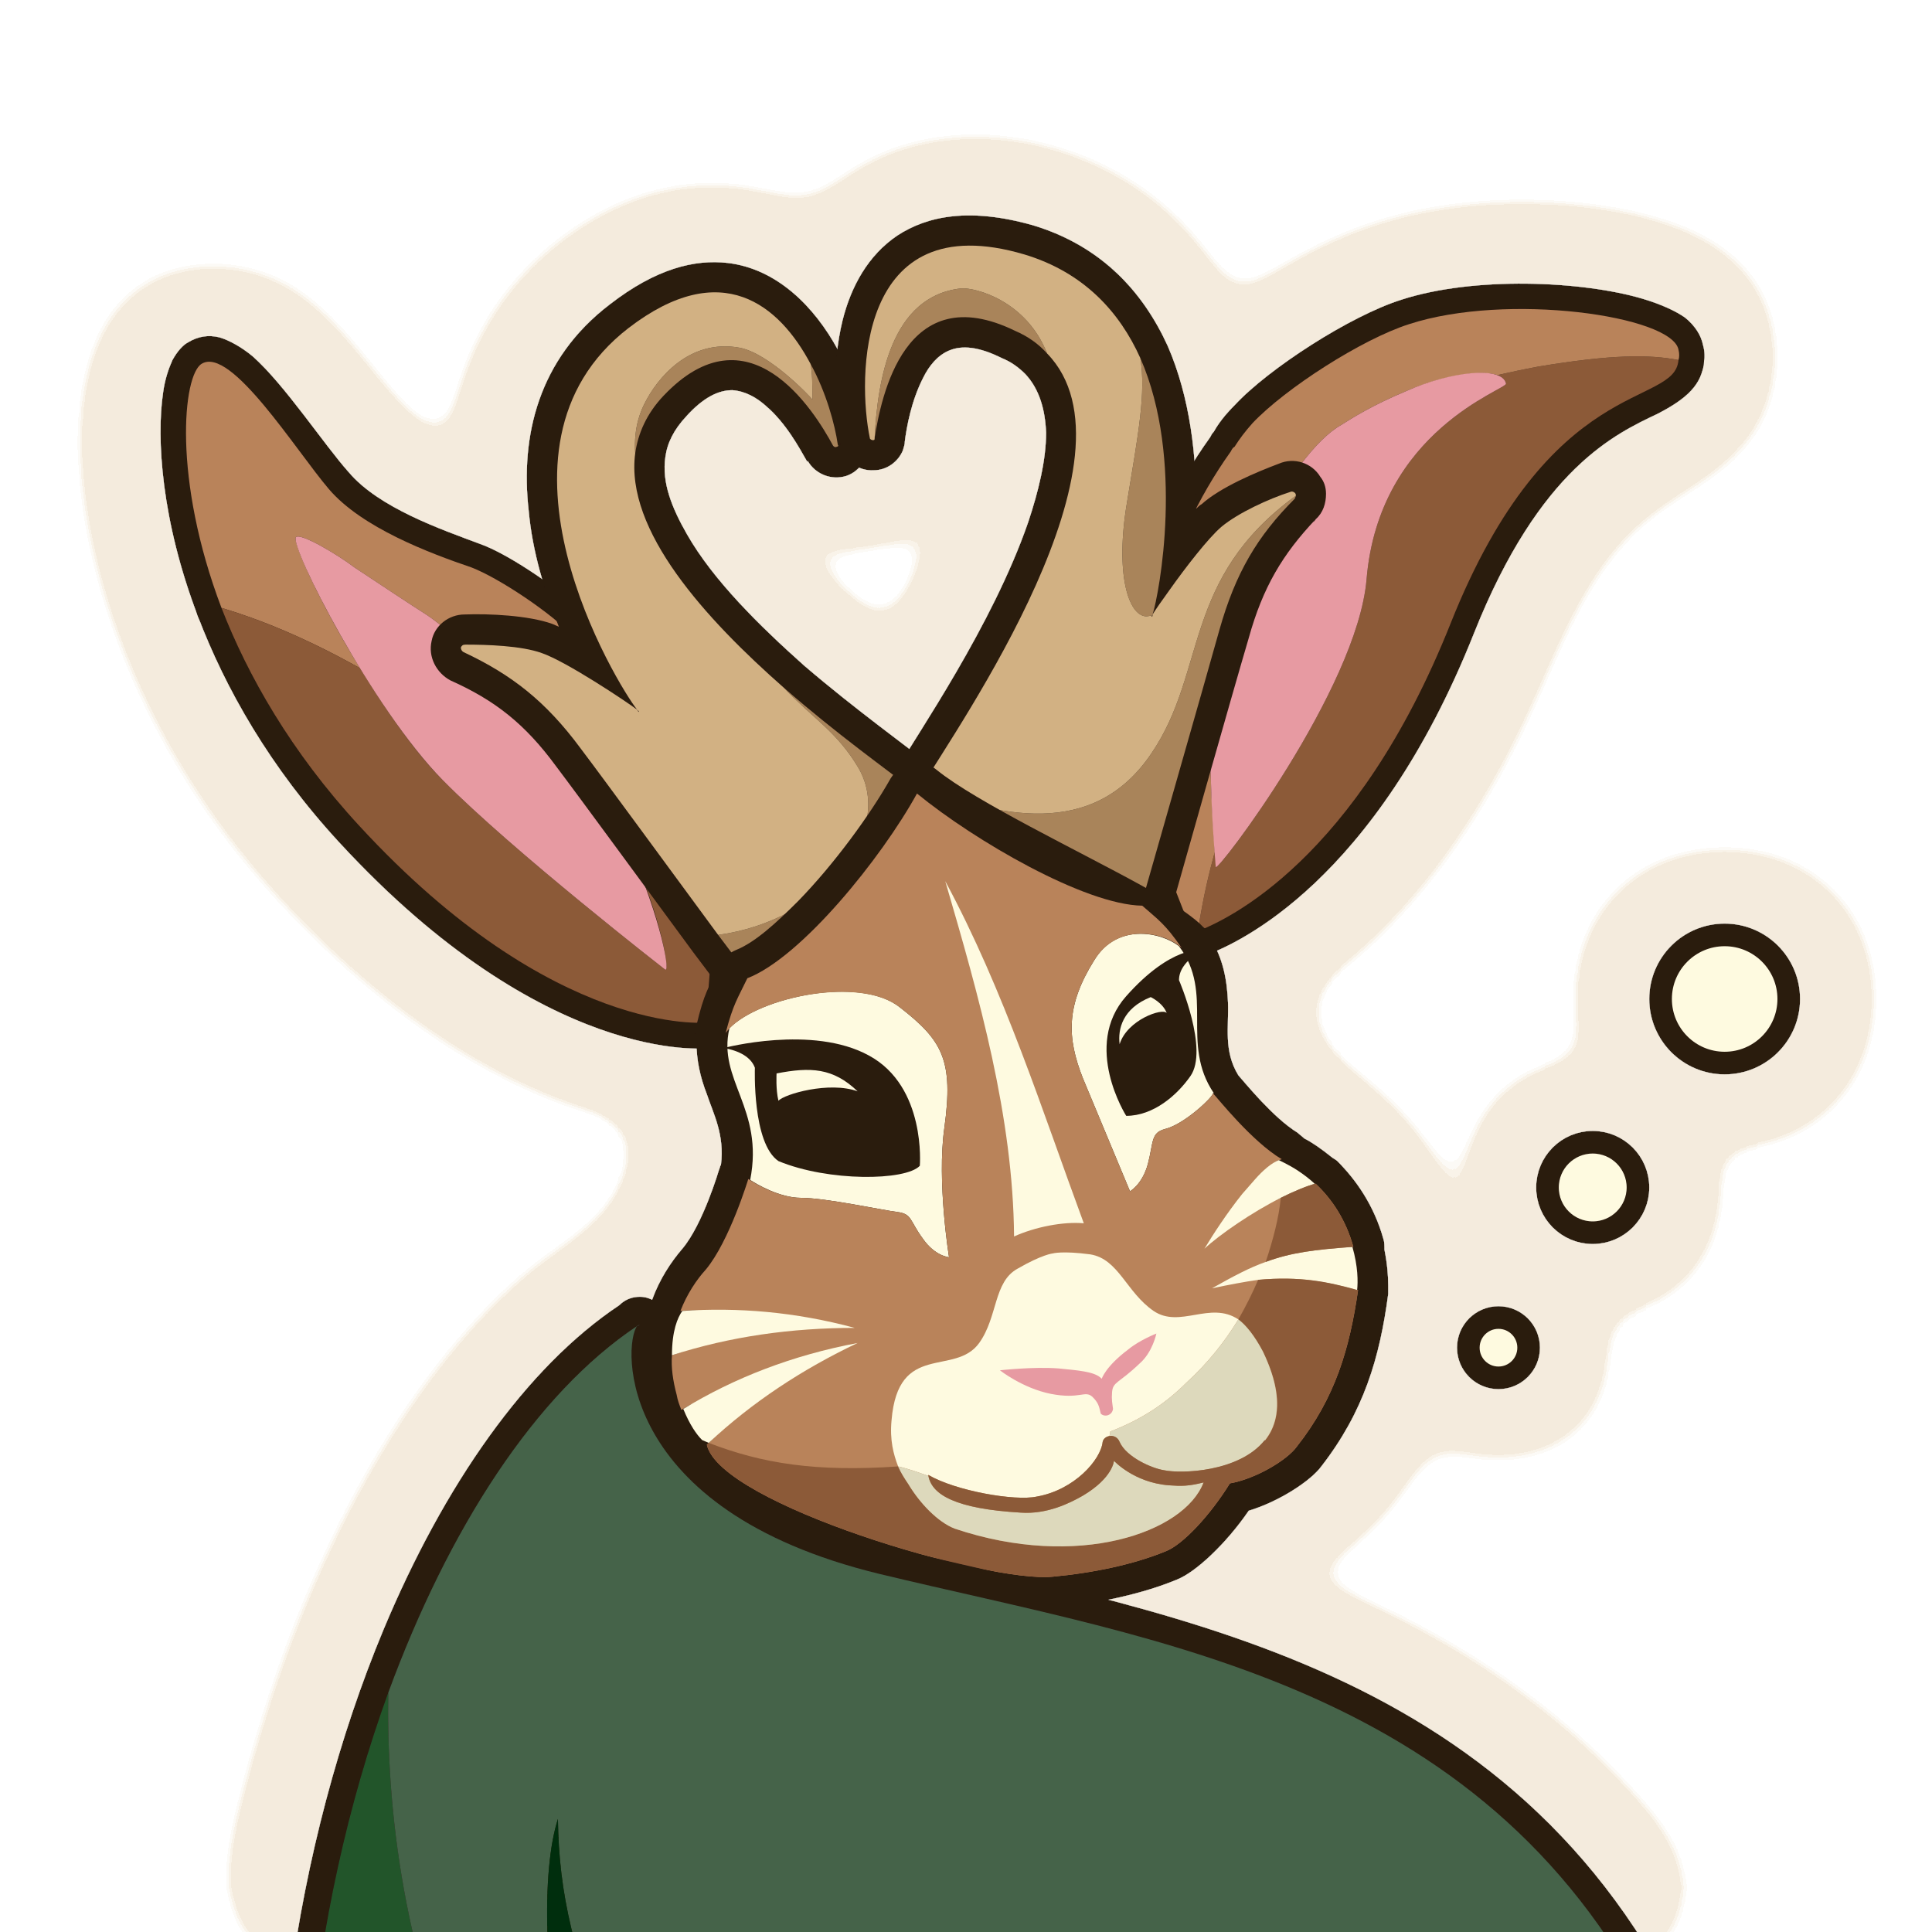
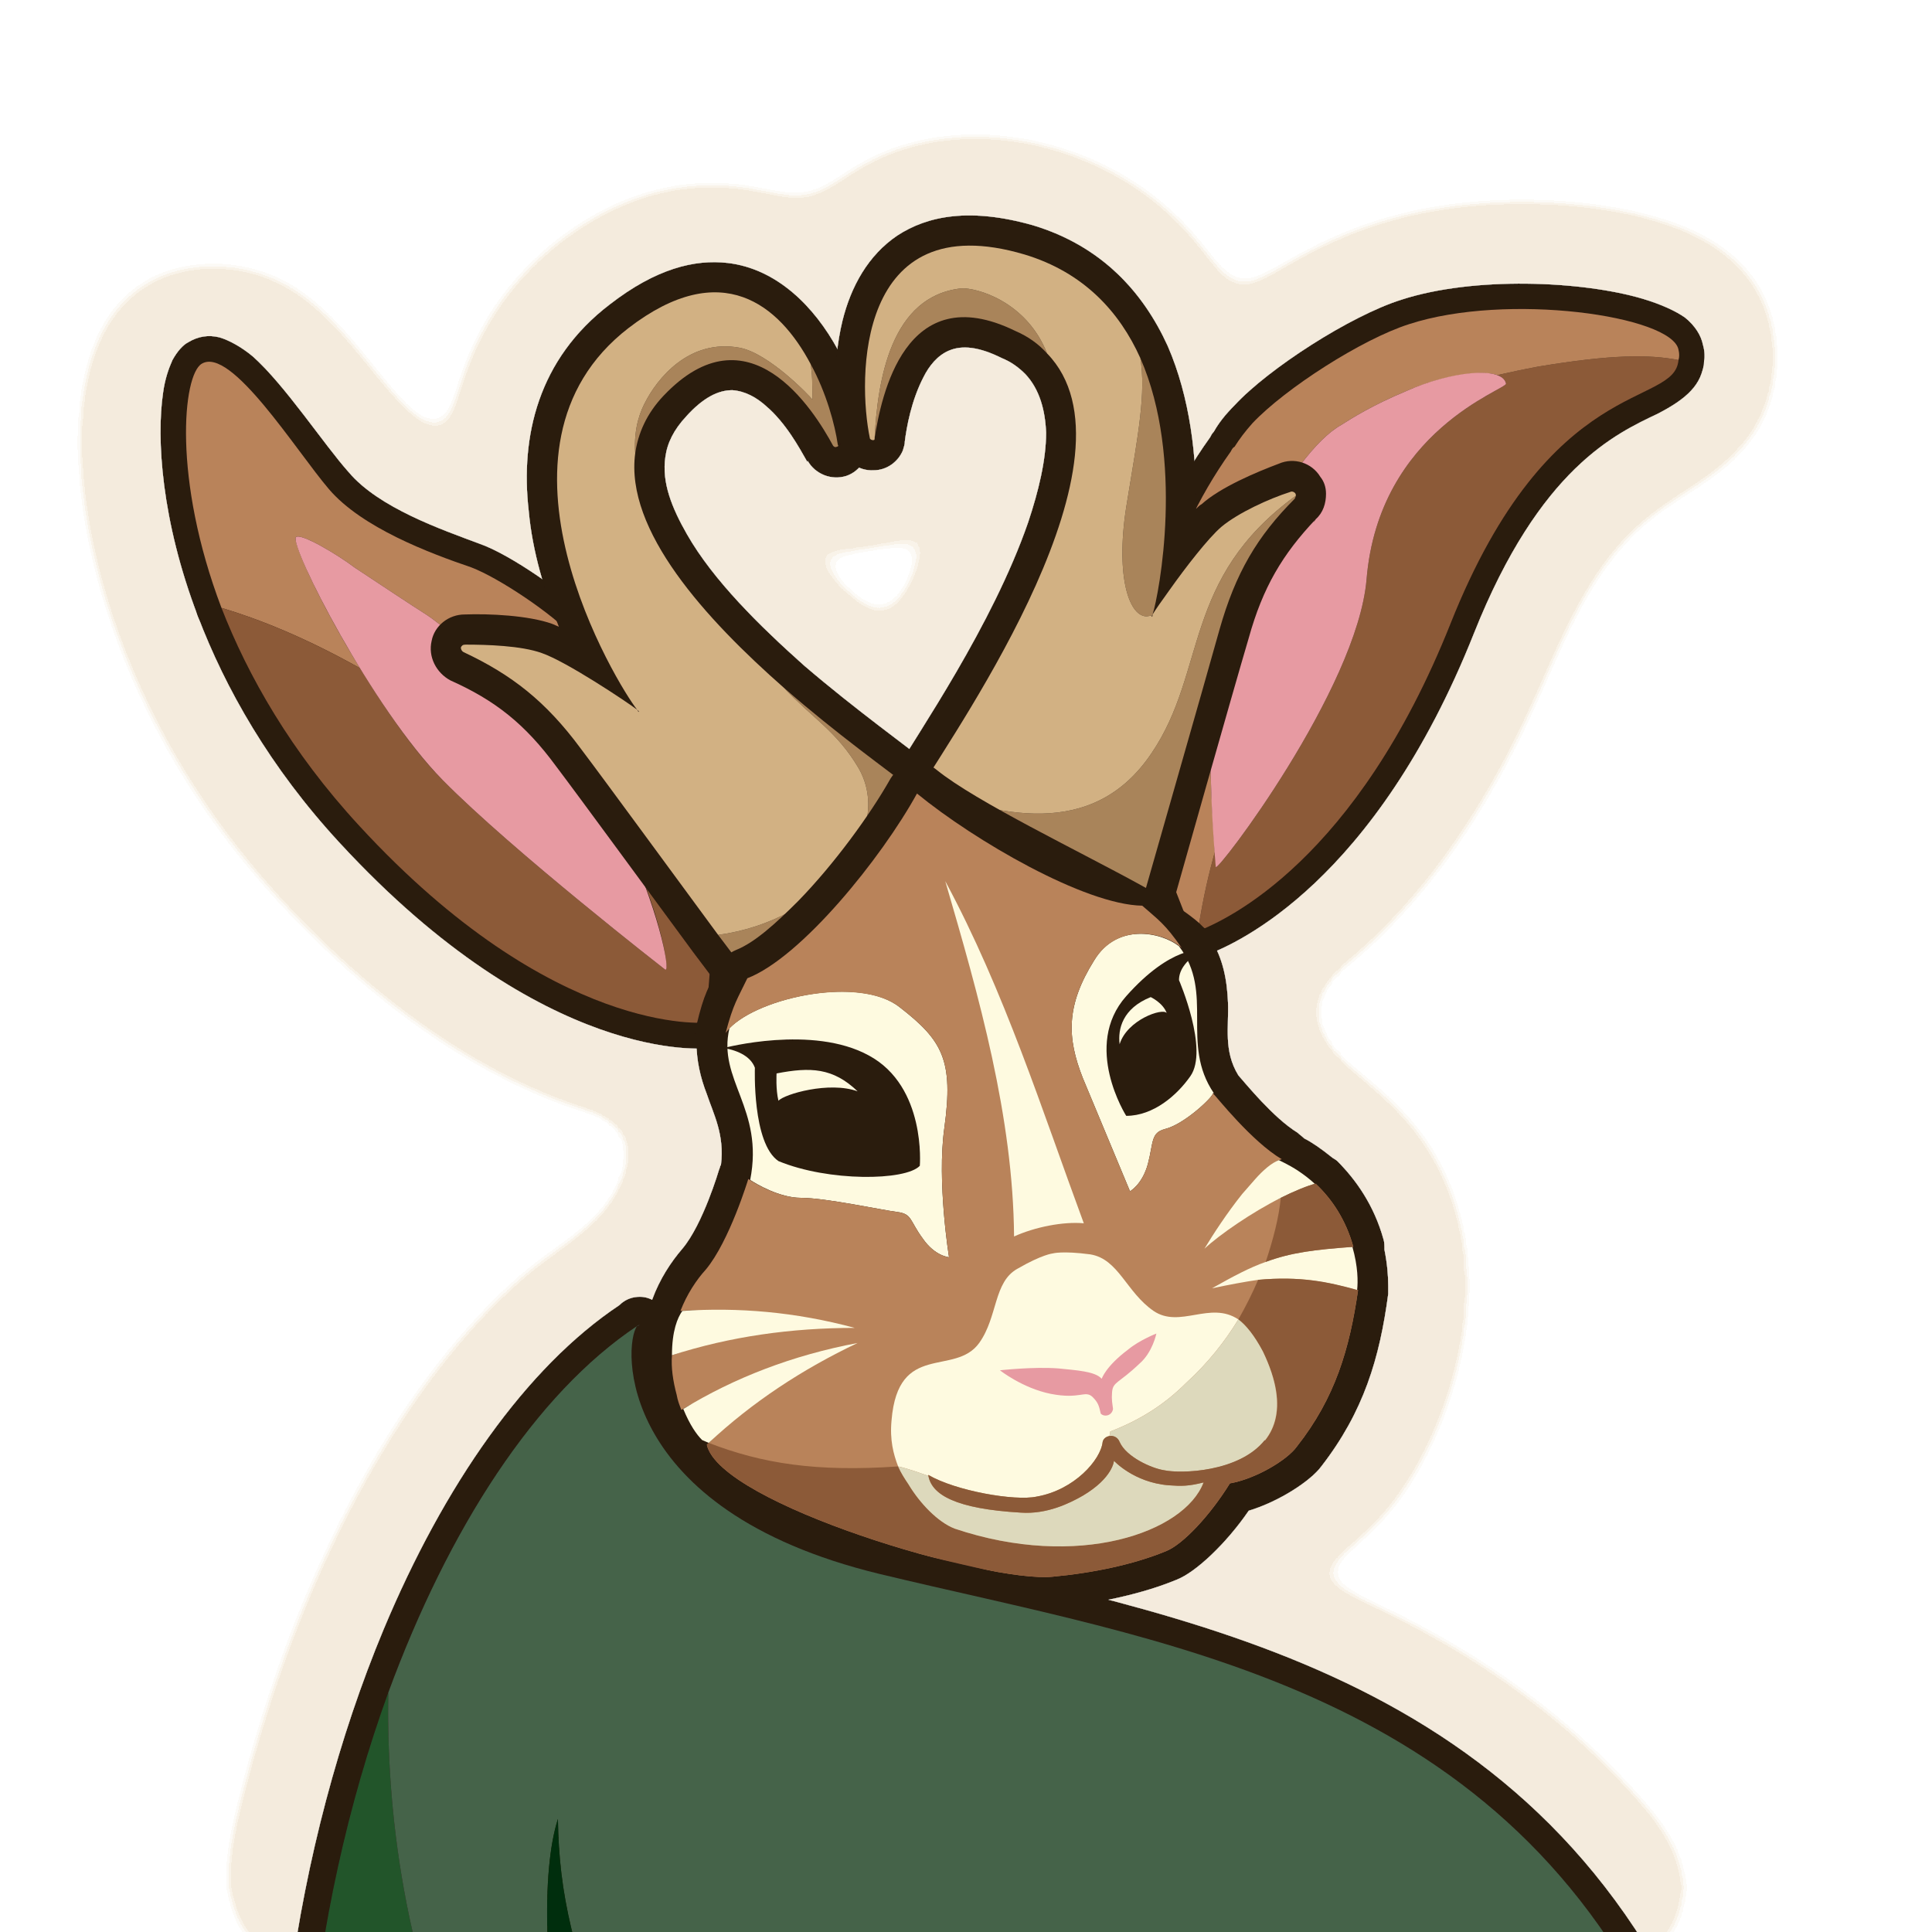
<svg xmlns="http://www.w3.org/2000/svg" viewBox="47 -17 205 205">
  <style>
.fig { transform-origin: 155px 292px; }
.head { transform-origin: 158px 150px; }
.ear-l { transform-origin: 122px 90px; }
.ear-r { transform-origin: 178px 84px; }
.shut, .alt { opacity: 0; }
@media (prefers-reduced-motion: no-preference) {
- .head { animation: tilt 3s ease-in-out infinite; }
- .dot { animation: dots 1.5s ease-in-out infinite; }
- .dot:nth-of-type(2) { animation-delay: 0.25s; }
- .dot:nth-of-type(3) { animation-delay: 0.5s; }
- @keyframes tilt { 0%, 100% { transform: rotate(0deg); } 50% { transform: rotate(-2.5deg); } }
- @keyframes dots { 0%, 100% { opacity: 0.25; } 30%, 70% { opacity: 1; } }
- .open { animation: open 4s linear infinite; }
- .shut { animation: shut 4s linear infinite; }
- @keyframes open { 0%, 92%, 98%, 100% { opacity: 1; } 93%, 97% { opacity: 0; } }
- @keyframes shut { 0%, 92%, 98%, 100% { opacity: 0; } 93%, 97% { opacity: 1; } }
+ .fig { animation: bounce 3s ease-in-out infinite; }
+ .head { animation: wink-head 3s ease-in-out infinite; }
+ .ear-r { animation: twitch 3s ease-in-out infinite; }
+ .open { animation: open 3s linear infinite; }
+ .shut { animation: wink 3s linear infinite; }
+ @keyframes wink-head { 0%, 20%, 85%, 100% { transform: rotate(0deg); } 28%, 75% { transform: rotate(-4deg); } }
+ @keyframes open { 0%, 22%, 82%, 100% { opacity: 1; } 25%, 78% { opacity: 0; } }
+ @keyframes wink { 0%, 22%, 82%, 100% { opacity: 0; } 25%, 78% { opacity: 1; } }
+ @keyframes bounce { 0%, 100% { transform: translateY(0); } 50% { transform: translateY(-4.5px); } }
+ @keyframes twitch { 0%, 80%, 100% { transform: rotate(0deg); } 85% { transform: rotate(5deg); } 90% { transform: rotate(-2deg); } }
}
</style>
  <defs>
    <filter id="halo" filterUnits="userSpaceOnUse" x="-20" y="-30" width="350" height="350">
      <feGaussianBlur in="SourceAlpha" stdDeviation="5" />
      <feComponentTransfer result="edge">
        <feFuncA type="linear" slope="100" intercept="-2.5" />
      </feComponentTransfer>
      <feFlood flood-color="#F4EBDD" />
      <feComposite in2="edge" operator="in" />
      <feMerge>
        <feMergeNode />
        <feMergeNode in="SourceGraphic" />
      </feMerge>
    </filter>
    <clipPath id="_clip1">
      <path d="M94.8 55.2C95.2 55.3 94.8 55.2 94.8 55.2C93.3 54.4 92.4 52.7 92.8 51C93.1 49.4 94.6 48.2 96.3 48.2C98.9 48.1 103.1 48.3 105.6 49.2C105.8 49.3 106.1 49.4 106.3 49.5C104.8 45.8 103.5 41.6 103.1 37.2C102.2 29.3 104.1 21.1 111.7 15.3C116.6 11.5 120.7 10.5 124.2 10.9C129.4 11.5 133.4 15.5 135.9 20.1C137.7 23.6 138.7 27.3 139.1 29.6C139.1 29.7 139.1 29.8 139.1 29.8C139.3 31.4 138.3 33 136.8 33.5C135.2 34 133.5 33.3 132.7 31.9C132.7 32.1 132.6 31.9 132.6 31.9C131.8 30.5 130.4 27.9 128.3 26.1C127.3 25.2 126.1 24.5 124.7 24.4C123.2 24.4 121.6 25.2 119.8 27.2C118.5 28.6 117.8 30 117.6 31.5C117.2 34.2 118.3 36.9 119.9 39.7C122.7 44.6 127.6 49.4 132.3 53.6C137.9 58.4 143.4 62.3 145.7 64.2C146 64.4 146.2 64.6 146.4 64.8C147.5 65.6 147.8 67.1 147.3 68.4C143.4 78.4 134.6 86.2 128.1 89.7C126.7 90.4 124.9 90 124 88.7L123 87.3C122.4 86.5 121.6 85.4 120.6 84.1C116.1 78 108.5 67.6 106 64.3C102.7 59.8 99.5 57.3 94.8 55.2Z" />
    </clipPath>
  </defs>
  <g filter="url(#halo)">
    <g class="fig">
      <g class="head">
        <g class="ear-r">
          <path d="M176.2 70.7C180.2 65.4 188.6 52.7 189.3 44.3C190.4 31.2 198.9 25.2 203.2 22.8C203.2 22.7 203.2 22.7 203.2 22.7C203.3 21.5 204.1 20.5 205.2 20.2C206.6 19.9 208.1 19.6 209.7 19.3C218.1 17.8 222.3 17.9 225.6 18.5C227 18.8 228 20 227.8 21.4C227.6 23.8 226 25.3 222.9 26.9C218.5 29 210.4 32.6 203.4 50.2C192.9 76.6 178.3 83.1 175.1 84.3C174.2 84.6 173.2 84.5 172.4 83.9C171.7 83.3 171.3 82.3 171.5 81.3C172.1 77.4 172.6 74.9 173.3 72.6C173.7 71.4 174.9 70.6 176.2 70.7Z" fill="#2B1A10" />
          <path d="M169.3 78.6C169.2 78.5 169.2 78.4 169.1 78.3C169.1 78.2 169.1 78.2 169.1 78.1C167.6 74 160.2 50.6 175.4 29.4C175.5 29.2 175.6 29 175.8 28.8C176.3 27.9 177 27 178 26C181.6 22.1 190.3 16.5 195.7 14.8C203.4 12.3 214.9 12.8 221.3 14.7C223.3 15.3 224.8 16 225.8 16.7C226.9 17.6 227.5 18.6 227.7 19.6C227.9 20.3 227.9 20.9 227.8 21.4C227.8 22.2 227.4 22.9 226.8 23.3C226.2 23.8 225.4 24 224.7 23.8C221.8 23.3 218 23.3 210.7 24.6C209.1 24.9 207.8 25.1 206.5 25.4C206 25.6 205.5 25.5 205 25.4C204.5 25.2 203.8 25.2 203 25.3C201.3 25.5 199.2 26.1 197.3 26.9C193.9 28.4 191.8 29.7 190.7 30.3C190.7 30.4 190.6 30.4 190.6 30.4C188.8 31.4 186.6 34.3 184.5 38C181.1 44.2 178.1 52.8 178.1 61.2C178.1 62 178.1 62.8 178.1 63.6C178.1 63.6 178.1 63.7 178.1 63.7C178.1 64.5 178.2 65.3 178.2 66.2C178.3 68.8 178.5 71.6 178.6 73.2C178.6 73.6 178.6 73.9 178.5 74.2C177.9 76.2 177.4 78.5 176.8 82.2C176.6 83.2 176 84 175.1 84.3C174.6 84.5 174.3 84.6 174.2 84.6C172.9 84.9 171.5 84.2 171 83L169.3 78.6ZM169.8 79C169.8 79 169.5 79 169.3 78.7L169.3 78.7C169.4 78.8 169.6 79 169.8 79Z" fill="#2B1A10" />
          <path d="M172.8 66.4C172.8 65.5 172.7 64.6 172.7 63.8C172.7 62.9 172.7 62.1 172.7 61.2C172.6 50.3 177.1 39 181.7 32.2C183.9 29 186.1 26.8 187.9 25.7C189 25 191.4 23.6 195.1 22C199 20.3 203.3 19.6 205.7 20C208 20.4 209.2 21.7 209.5 23.2C209.6 23.6 209.7 25.2 207.9 26.3C206 27.5 195.8 31.8 194.7 44.7C193.8 55.7 181.1 73.5 178.5 76.5C177.5 77.5 176.6 77.7 176.4 77.7C176.3 77.7 176.3 77.8 176.2 77.7L175.6 77.7C175.5 77.7 175.4 77.7 175.2 77.6L174.7 77.4C174.6 77.4 174.5 77.3 174.4 77.2L174 76.8C173.8 76.7 173.8 76.5 173.7 76.4L173.4 75.8C173.4 75.7 173.4 75.6 173.4 75.5C173.3 75.4 173.3 75.4 173.3 75.3C173.3 75.3 172.9 70.6 172.8 66.4Z" fill="#2B1A10" />
          <path d="M225.1 21.2C224.7 26.3 211.5 22.5 200.9 49.2C190.9 74.3 177.2 80.6 174.1 81.8C174.7 78 175.3 75.6 175.9 73.4C176 74.4 176 75 176 75C176.1 75.7 191 56.1 192 44.5C193.3 28.6 207 24.3 206.8 23.7C206.7 23.3 206.4 23 205.9 22.8C207.2 22.5 208.6 22.2 210.2 21.9C218 20.6 222 20.6 225.1 21.2Z" fill="#8C5A38" />
          <path d="M174.1 81.8C173.7 81.9 173.5 82 173.5 82L171.7 77.4C171.7 77.4 171.7 77.4 171.7 77.4C171.7 77.3 171.6 77.3 171.6 77.2C170.2 73.3 163.2 51.1 177.6 30.9C177.7 30.7 177.8 30.5 178 30.4C178.5 29.6 179.1 28.8 179.9 27.9C183.4 24.2 191.5 19 196.5 17.4C206.9 14 224.4 16.5 225.1 20.1C225.2 20.5 225.2 20.9 225.1 21.2C222 20.6 218 20.6 210.2 21.9C208.6 22.2 207.2 22.5 205.9 22.8C204.1 22.2 199.9 22.9 196.2 24.5C192.6 26 190.4 27.4 189.3 28.1C184.1 31 175.3 46.4 175.4 61.2C175.4 62 175.4 62.9 175.4 63.7C175.4 64.5 175.5 65.4 175.5 66.3C175.6 68.9 175.8 71.7 175.9 73.4C175.3 75.6 174.7 78 174.1 81.8Z" fill="#B9835A" />
          <path d="M175.5 66.3C175.5 65.4 175.4 64.5 175.4 63.7C175.4 62.9 175.4 62 175.4 61.2C175.3 46.4 184.1 31 189.3 28.1C190.4 27.4 192.6 26 196.2 24.5C200.9 22.4 206.4 21.8 206.8 23.7C207 24.3 193.3 28.6 192 44.5C191 56.1 176.1 75.7 176 75C176 75 175.6 70.5 175.5 66.3Z" fill="#E79AA2" />
        </g>
        <g class="ear-l">
          <path d="M83.9 46C85 48 86.2 50.4 87.5 52.5C88.1 53.6 88 54.9 87.2 55.8C86.3 56.7 85 56.9 83.9 56.3C78.2 53.1 73.6 51.2 69.7 50C68.9 49.8 68.3 49.2 68 48.4C64.1 38.2 63.6 29.5 64.3 24.7C64.5 23.2 64.9 22.1 65.3 21.2C65.8 20.3 66.4 19.6 67 19.3C68 18.7 69.1 18.5 70.3 18.8C71.3 19.1 72.6 19.8 73.8 20.8C77.2 23.8 81.4 30.2 84 33.1C87.2 36.9 93.9 39.2 97.9 40.7C101.1 41.8 107.3 46.1 109.8 48.8C113.3 52.5 121.7 62.4 124.5 81.8C124.7 82.9 124.1 84.1 123 84.6C121.9 85.1 120.7 84.9 119.9 84C118 82.1 116.5 81.3 114 79.5C113.5 79.1 113.2 78.7 113 78.2C112.4 76.5 111.7 74.7 110.8 72.9C108.3 67.7 95.4 53.3 90.5 50.3C90 50.1 86.1 47.5 83.9 46Z" fill="#2B1A10" />
          <path d="M113.3 79.1C113.2 78.8 113.1 78.5 113 78.2C112.6 77.1 113 75.8 113.9 75.1C114.9 74.4 116.2 74.4 117.1 75.1C120 77.1 121.6 78.1 123.8 80.3C124.2 80.7 124.4 81.2 124.5 81.8C124.7 83.1 124.8 84.4 125 85.7C125 85.9 125 86 125 86.1C125 86.2 125 86.4 125 86.5L124.6 91.7C124.5 93 123.5 94.1 122.2 94.2C121.8 94.3 104.8 96 83.1 72.5C75.6 64.4 70.9 56 68 48.4C67.6 47.4 67.8 46.4 68.6 45.6C69.3 44.8 70.3 44.6 71.3 44.9C75.5 46.2 80.4 48.2 86.5 51.5C86.9 51.8 87.3 52.1 87.5 52.5C90.1 56.7 93.1 61 95.9 63.9C100.3 68.4 108 74.8 113.3 79.1Z" fill="#2B1A10" />
          <path d="M115.7 70.6C118 75.4 119.4 80.1 120.1 82.9C120.4 84.5 120.4 85.7 120.3 86.2C120.2 87.1 119.7 87.6 119.4 87.9C119.3 88 119.3 88 119.3 88L118.9 88.2C118.9 88.3 118.8 88.3 118.7 88.3L118.3 88.5C118.2 88.5 118.1 88.5 118 88.5L117.6 88.6C117.5 88.6 117.4 88.6 117.3 88.6L117 88.5C117 88.5 116.9 88.5 116.9 88.5C116.5 88.4 116.2 88.2 115.9 88L115.9 88C115.9 88 99.5 75.3 92 67.7C85.9 61.4 78.7 48.6 76.5 43.3C75.9 41.8 75.7 40.7 75.7 40.2C75.7 39.2 76 38.6 76.4 38.3C76.9 37.7 78 36.9 79.8 37.4C81.3 37.9 84.6 39.8 86.2 41C87.9 42.2 92.8 45.4 93.3 45.7C98.7 49 112.9 64.9 115.7 70.6Z" fill="#2B1A10" />
          <path d="M70.5 47.5C65.3 33.8 66.4 22.8 68.4 21.6C71.5 19.7 78.4 30.8 81.9 34.9C85.4 39 92.6 41.7 97 43.2C99.9 44.3 105.6 48.1 107.9 50.6C111.2 54.2 119.1 63.6 121.8 82.2C119.8 80.1 118.3 79.2 115.6 77.3C114.9 75.5 114.2 73.6 113.2 71.7C110.6 66.3 97 51.1 91.9 48C91.4 47.7 86.4 44.4 84.6 43.2C82.9 41.9 78.9 39.5 78.4 40C78 40.5 81 47.1 85.2 53.9C79.3 50.6 74.5 48.7 70.5 47.5Z" fill="#B9835A" />
          <path d="M121.8 82.2C122 83.4 122.1 84.7 122.3 86C122.3 86.1 122.3 86.2 122.3 86.3L121.9 91.5C121.9 91.5 105.8 93.1 85.1 70.6C77.9 62.8 73.3 54.7 70.5 47.5C74.5 48.7 79.3 50.6 85.2 53.9C87.9 58.3 91 62.8 94 65.8C101.4 73.3 117.6 85.9 117.6 85.9C118 86 117.4 82.2 115.6 77.3C118.3 79.2 119.8 80.1 121.8 82.2Z" fill="#8C5A38" />
          <path d="M113.2 71.7C116.7 79 118.2 86 117.6 85.9C117.6 85.9 101.4 73.3 94 65.8C86.5 58.2 77.7 40.9 78.4 40C78.9 39.5 82.9 41.9 84.6 43.2C86.4 44.4 91.4 47.7 91.9 48C97 51.1 110.6 66.3 113.2 71.7Z" fill="#E79AA2" />
        </g>
        <path d="M94.8 55.2C95.2 55.3 94.8 55.2 94.8 55.2C93.3 54.4 92.4 52.7 92.8 51C93.1 49.4 94.6 48.2 96.3 48.2C98.9 48.1 103.1 48.3 105.6 49.2C105.8 49.3 106.1 49.4 106.3 49.5C104.8 45.8 103.5 41.6 103.1 37.2C102.2 29.3 104.1 21.1 111.7 15.3C116.6 11.5 120.7 10.5 124.2 10.9C129.4 11.5 133.4 15.5 135.9 20.1C137.7 23.6 138.7 27.3 139.1 29.6C139.1 29.7 139.1 29.8 139.1 29.8C139.3 31.4 138.3 33 136.8 33.5C135.2 34 133.5 33.3 132.7 31.9C132.7 32.1 132.6 31.9 132.6 31.9C131.8 30.5 130.4 27.9 128.3 26.1C127.3 25.2 126.1 24.5 124.7 24.4C123.2 24.4 121.6 25.2 119.8 27.2C118.5 28.6 117.8 30 117.6 31.5C117.2 34.2 118.3 36.9 119.9 39.7C122.7 44.6 127.6 49.4 132.3 53.6C137.9 58.4 143.4 62.3 145.7 64.2C146 64.4 146.2 64.6 146.4 64.8C147.5 65.6 147.8 67.1 147.3 68.4C143.4 78.4 134.6 86.2 128.1 89.7C126.7 90.4 124.9 90 124 88.7L123 87.3C122.4 86.5 121.6 85.4 120.6 84.1C116.1 78 108.5 67.6 106 64.3C102.7 59.8 99.5 57.3 94.8 55.2Z" fill="#2B1A10" />
        <path d="M143.7 66.7C144 66.9 144.2 67.1 144.3 67.2C140.7 76.5 132.6 83.6 126.6 86.8C126.6 86.8 126.2 86.3 125.6 85.4C129.1 84.8 134.6 81.7 139.2 74.9C142.5 70.1 143.3 68.8 143.7 66.7Z" fill="#2B1A10" clip-path="url(#_clip1)" />
        <path d="M125.6 85.4C125 84.6 124.2 83.5 123.2 82.2C134.3 80.7 142 71.3 138.1 64.5C135.8 60.6 133.2 59.2 130.2 56C135.8 60.9 141.3 64.8 143.7 66.7C143.3 68.8 142.5 70.1 139.2 74.9C134.6 81.7 129.1 84.8 125.6 85.4Z" fill="#2B1A10" clip-path="url(#_clip1)" />
        <path d="M133 21.6C134.7 24.7 135.6 28.1 135.9 30.2C136 30.3 135.9 30.4 135.8 30.4C135.6 30.5 135.5 30.4 135.4 30.3C133.3 26.4 126.4 15.5 117.4 25C115.6 26.9 114.7 29 114.4 31.1C114.2 28.2 115.1 26.4 115.4 25.8C116.7 23.2 120.1 18.9 125.5 19.9C128.6 20.5 132.9 25 133.2 25.4C133.2 23.8 133.2 22.6 133 21.6Z" fill="#2B1A10" clip-path="url(#_clip1)" />
        <path d="M114.4 31.1C113.3 39.3 121.9 48.7 130.2 56C133.2 59.2 135.8 60.6 138.1 64.5C142 71.3 134.3 80.7 123.2 82.2C118.7 76.1 111.1 65.7 108.6 62.4C104.9 57.4 101.3 54.6 96.2 52.2C96 52.1 95.9 51.9 95.9 51.7C96 51.5 96.1 51.4 96.4 51.4C98.6 51.4 102.3 51.5 104.5 52.3C107.1 53.2 113.4 57.4 114.6 58.3C114.7 58.5 114.8 58.6 114.8 58.5C114.7 58.4 114.7 58.4 114.6 58.3C112.6 55.8 97.1 30.6 113.7 17.8C123.6 10.2 129.7 15.4 133 21.6C133.2 22.6 133.2 23.8 133.2 25.4C132.9 25 128.6 20.5 125.5 19.9C120.1 18.9 116.7 23.2 115.4 25.8C115.1 26.4 114.2 28.2 114.4 31.1Z" fill="#2B1A10" clip-path="url(#_clip1)" />
        <path d="M143 30C143 30.1 142.9 30.5 142.8 30.8C142.3 32 141.1 32.9 139.7 32.9C138.1 33 136.6 31.9 136.2 30.4C136.2 30.3 136.2 30.2 136.2 30.2C135.6 27.2 135.2 21.9 136.4 17C137.3 13.4 139.1 10.1 142.2 8C145.4 5.9 149.9 5 156.6 6.9C163.9 9.1 168.3 14 170.9 19.7C173.3 25.2 174 31.6 173.9 37C174.1 36.8 174.3 36.6 174.5 36.5C176.5 34.7 180.3 33.1 182.7 32.2C184.3 31.5 186.2 32.1 187.1 33.6C187.5 34.1 187.7 34.7 187.7 35.4C187.7 36.4 187.4 37.4 186.6 38.1C186.6 38.1 186.6 38.1 186.6 38.1C186.1 38.7 186.6 38.2 186.6 38.1C183.1 41.8 181 45.3 179.5 50.7C177.9 56.1 171.9 77.3 171.2 79.8L171.1 80C170.7 81.4 169.4 82.4 167.8 82.3C160.5 81.8 149.3 77.5 142 69.4C141 68.4 140.9 66.9 141.5 65.7C141.6 65.5 141.7 65.3 141.8 65.2C141.9 65.1 141.9 65 142 64.9C144.3 60.9 152.3 49.4 156.1 38.4C157.2 35.1 158 31.8 158 28.9C157.9 26.5 157.3 24.3 155.8 22.7C155.1 22 154.3 21.4 153.3 21C150.9 19.8 149.1 19.6 147.7 20.2C146.5 20.7 145.6 21.8 145 23C143.7 25.5 143.2 28.3 143 29.9L143 30C143 30 143 30 143 30ZM143 30C143 30 143 30 143 30C143 30.1 143 30.1 143 30Z" fill="#2B1A10" />
        <path d="M143.7 66.7C144 66.9 144.2 67.1 144.3 67.2C140.7 76.5 132.6 83.6 126.6 86.8C126.6 86.8 126.2 86.3 125.6 85.4C129.1 84.8 134.6 81.7 139.2 74.9C142.5 70.1 143.3 68.8 143.7 66.7Z" fill="#2B1A10" />
        <path d="M125.6 85.4C125 84.6 124.2 83.5 123.2 82.2C134.3 80.7 142 71.3 138.1 64.5C135.8 60.6 133.2 59.2 130.2 56C135.8 60.9 141.3 64.8 143.7 66.7C142.8 68.4 142.2 69.8 138.5 74.3C133.4 80.6 128.6 84.4 125.6 85.4Z" fill="#A9845A" />
        <path d="M133 21.6C134.7 24.7 135.6 28.1 135.9 30.2C136 30.3 135.9 30.4 135.8 30.4C135.6 30.5 135.5 30.4 135.4 30.3C133.3 26.4 126.4 15.5 117.4 25C115.6 26.9 114.7 29 114.4 31.1C114.2 28.2 115.1 26.4 115.4 25.8C116.7 23.2 120.1 18.9 125.5 19.9C128.6 20.5 132.9 25 133.2 25.4C133.2 23.8 133.2 22.6 133 21.6Z" fill="#A9845A" />
        <path d="M114.4 31.1C113.3 39.3 121.9 48.7 130.2 56C133.2 59.2 135.8 60.6 138.1 64.5C142 71.3 134.3 80.7 123.2 82.2C118.7 76.1 111.1 65.7 108.6 62.4C104.9 57.4 101.3 54.6 96.2 52.2C96 52.1 95.9 51.9 95.9 51.7C96 51.5 96.1 51.4 96.4 51.4C98.6 51.4 102.3 51.5 104.5 52.3C107.1 53.2 113.4 57.4 114.6 58.3C114.7 58.5 114.8 58.6 114.8 58.5C114.7 58.4 114.7 58.4 114.6 58.3C112.6 55.8 97.1 30.6 113.7 17.8C123.6 10.2 129.7 15.4 133 21.6C133.2 22.6 133.2 23.8 133.2 25.4C132.9 25 128.6 20.5 125.5 19.9C120.1 18.9 116.7 23.2 115.4 25.8C115.1 26.4 114.2 28.2 114.4 31.1Z" fill="#D2B183" />
        <path d="M168.1 78.9C168.1 79 168.1 79.1 168.1 79.1C161.3 78.6 151 74.6 144.3 67.2C144.4 67.1 144.5 66.9 144.6 66.8C152.6 75.4 162.6 75.7 168.1 78.9Z" fill="#2B1A10" />
        <path d="M144.6 66.8C144.6 66.7 144.7 66.6 144.7 66.6C152.7 69.4 162.9 72.3 169.2 62.9C175.1 54.2 172.4 44.4 184.5 35.6C184.5 35.7 184.4 35.8 184.4 35.9C180.4 39.9 178.1 43.8 176.4 49.8C174.9 55.2 168.9 76.1 168.2 78.6C167.4 78.5 166.1 78.2 164.5 77.6C159.5 75.7 151.2 71.7 144.6 66.8Z" fill="#A9845A" />
        <path d="M168 21C172.7 31.7 170 46 169.3 48.2C169.3 48.2 169.3 48.2 169.3 48.3C169.1 48.3 168.9 48.4 168.6 48.4C166.7 48.3 165.3 43.8 166.6 36.2C167.8 28.9 168.6 24.7 168 21Z" fill="#A9845A" />
        <path d="M158.1 20.5C157.2 19.5 156.1 18.7 154.7 18.1C143 12.4 140.5 25.1 139.8 29.5C139.8 29.5 139.8 29.5 139.8 29.6C140.1 23.4 141.5 14.4 149 13.6C150.5 13.5 155.9 14.9 158.1 20.5Z" fill="#A9845A" />
        <path d="M171.1 45.6C172.8 43.2 175.2 40.1 176.6 38.9C178.4 37.4 181.7 35.9 183.9 35.2C184.1 35.1 184.3 35.2 184.4 35.3C184.5 35.4 184.5 35.5 184.5 35.6C172.4 44.4 175.1 54.2 169.2 62.9C162.9 72.3 152.7 69.4 144.7 66.6C148.8 59.8 168.7 31.4 158.1 20.5C155.9 14.9 150.5 13.5 149 13.6C141.5 14.4 140.1 23.4 139.8 29.6C139.8 29.7 139.7 29.7 139.6 29.7C139.5 29.7 139.3 29.6 139.3 29.5C138 23.3 137.8 4.7 155.7 10C162 11.9 165.8 16.1 168 21C168.6 24.7 167.8 28.9 166.6 36.2C165.3 43.8 166.7 48.3 168.6 48.4C168.9 48.4 169.1 48.3 169.3 48.3C169.3 48.3 169.2 48.3 169.2 48.4C169.2 48.5 169.3 48.4 169.3 48.3C169.3 48.2 169.3 48.2 169.3 48.2C169.6 47.7 170.3 46.7 171.1 45.6Z" fill="#D2B183" />
        <path d="M112.2 128.1C112.2 125.8 115.6 122.4 116 121.4C116.1 121.2 116.1 121.1 116.2 120.9C117 118.7 118.2 116.9 119.4 115.5C121.6 112.9 123.3 107.1 123.3 107.1C123.4 106.9 123.4 106.7 123.5 106.6C123.9 103.4 122.7 101.2 122 99.1C121.3 97.3 120.9 95.5 120.9 93.6C120.7 93 120.7 92.4 120.9 91.8C121.7 88.4 122.2 87.7 123.4 85.4C123.7 84.6 124.4 84.1 125.1 83.8C127.1 83 129.3 81 131.7 78.6C135.5 74.7 139.3 69.5 141.5 65.6C142 64.8 142.8 64.2 143.7 64C144.7 63.8 145.7 64.1 146.4 64.7C150.6 68.1 161.5 73.3 168.2 77C171 78.5 173.2 80 174.3 81C174.4 81.1 174.5 81.2 174.6 81.3L174.6 81.3C174.8 81.5 175 81.6 175.1 81.8C175.2 82 175.4 82.2 175.4 82.5C176.8 84.7 177.2 87 177.3 89.4C177.4 91.9 176.8 94.5 178.4 97.1L178.4 97.1C179.2 98 182.1 101.6 184.7 103.2C184.9 103.4 185.2 103.6 185.4 103.8C186.2 104.2 187.2 104.9 188.2 105.7C188.4 105.9 188.7 106 188.9 106.2C190.9 108.2 192.8 110.9 193.8 114.5C193.9 114.8 193.9 115.2 193.9 115.6C194.2 117.1 194.3 118.4 194.3 119.4C194.3 119.7 194.3 120 194.3 120.3C193.4 127.1 191.7 132.8 187.2 138.6C186.1 140.1 182.8 142.3 179.5 143.3C177.1 146.8 173.9 149.8 171.9 150.6C168.3 152.1 163.7 153.1 159 153.6C154 154.1 134.7 151.9 124.9 147.1C122.2 145.7 119.9 144.3 118.5 143C117.4 142 116.6 140.9 116.2 139.9C115.6 139.3 114.8 138.3 114.1 136.8C113.9 136.5 113.6 136.2 113.5 135.9C113.1 135.1 112.8 134.4 112.7 133.7C112.2 131.9 112.1 130.2 112.1 128.6C112.1 128.4 112.1 128.2 112.2 128.1Z" fill="#2B1A10" />
        <path d="M175.8 99C175.7 99 175.7 99 175.7 99C175.8 99.3 172.7 102.3 170.6 102.8C169.1 103.2 169.4 104.2 168.8 106.5C168.2 108.7 166.9 109.4 166.9 109.4C166.9 109.4 164.1 102.7 161.9 97.4C160.2 93.1 160.1 89.7 163.1 84.9C165.5 80.9 170.2 81.9 172.1 83.4C175.9 88.4 172.2 93.7 175.8 99Z" fill="#FEFAE0" />
        <path d="M124.4 92.1C127.6 88.8 138.3 86.5 142.5 89.9C147 93.4 148.2 95.5 147.2 102.7C146.4 108.4 147.7 116.4 147.7 116.4C147.7 116.4 146.2 116.3 144.9 114.4C143.5 112.5 143.8 111.8 142.2 111.6C140.6 111.4 134.6 110.1 132 110.1C129.7 110.1 127.2 108.6 126.6 108.2C128.1 100.6 123.1 97.6 124.4 92.1Z" fill="#FEFAE0" />
        <path d="M122.2 136.1C126.8 131.8 124.8 129.3 119.3 132.6C119.1 132.1 118.9 131.6 118.8 131C118.4 129.5 118.2 128.1 118.3 126.8C124.5 124.8 125.2 121.6 119.2 122.1C119.9 120.3 120.9 118.8 121.9 117.7C124.4 114.7 126.4 108.1 126.4 108.1C126.4 108.1 129.3 110.1 132 110.1C134.6 110.1 140.6 111.4 142.2 111.6C143.8 111.8 143.5 112.5 144.9 114.4C146.2 116.3 147.7 116.4 147.7 116.4C147.7 116.4 146.4 108.4 147.2 102.7C148.2 95.5 147 93.4 142.5 89.9C138.1 86.4 126.6 89 124 92.6C124.8 89.5 125.3 88.9 126.3 86.8C132 84.6 140.5 74.1 144.3 67.2C150.4 72.2 162.1 79 168.2 79.1C169.9 80.6 170.6 81 172.4 83.6C170.7 82 165.7 80.7 163.1 84.9C160.1 89.7 160.2 93.1 161.9 97.4C164.1 102.7 166.9 109.4 166.9 109.4C166.9 109.4 168.2 108.7 168.8 106.5C169.4 104.2 169.1 103.2 170.6 102.8C172.7 102.3 175.8 99.3 175.7 99C176.1 99.4 179.8 104.1 183 106C180.3 106.8 179.9 111.6 182.9 110.1C184.3 109.4 185.7 108.8 186.6 108.6C188.3 110.2 189.8 112.4 190.6 115.3C186.5 115.6 187.9 119 191.1 119.9C190.2 126.1 188.7 131.3 184.6 136.5C183.6 137.9 180.3 139.9 177.5 140.4C175.4 143.8 172.5 146.9 170.7 147.6C167.3 149 163 149.9 158.7 150.3C151.9 151 123.4 142.6 122 136.3C122 136.3 122.1 136.2 122.2 136.1Z" fill="#B9835A" />
        <path d="M119.4 122.1C125.3 121.7 131.4 122.2 137.7 123.9C131 123.9 124.5 124.8 118.3 126.8C118.3 124.2 118.9 122.8 119.4 122.1Z" fill="#FEFAE0" />
        <path d="M121.5 135.8C120.9 135.2 120.2 134.2 119.5 132.5C124.9 129.2 131.1 126.8 138 125.5C132.1 128.3 126.8 131.8 122.2 136.1C122 136 121.7 135.9 121.5 135.8Z" fill="#FEFAE0" />
        <path d="M180.5 118.8C179.1 119 177.5 119.3 175.6 119.7C177.9 118.4 179.6 117.5 181.3 116.9C184 115.9 186.4 115.6 190.5 115.3C191.1 117.4 191.1 119 191 119.9C187.8 119 184.9 118.4 180.5 118.8Z" fill="#FEFAE0" />
        <path d="M182.9 110.1C179.9 111.6 176.4 114 174.8 115.5C175.7 114 177.2 111.7 178.8 109.7L180.2 108.1C181 107.2 181.9 106.4 182.7 106.1C182.9 106.2 183.1 106.3 183.3 106.4C184.1 106.8 185.3 107.5 186.5 108.6C185.6 108.9 184.3 109.4 182.9 110.1Z" fill="#FEFAE0" />
        <path d="M147.3 76.5C153.6 88.2 157.6 100.9 162 112.8C159.8 112.6 156.8 113.2 154.6 114.2C154.5 101.5 150.9 88.8 147.3 76.5Z" fill="#FEFAE0" />
        <path d="M176 138.8C180.4 137.7 185 134.6 181 126.4C180.1 124.7 179.2 123.6 178.4 123C179.2 121.6 179.9 120.2 180.5 118.8C185 118.4 187.9 119 191.1 119.9C190.2 126.1 188.7 131.3 184.6 136.5C183.6 137.9 180.3 139.9 177.5 140.4C175.4 143.8 172.5 146.9 170.7 147.6C167.3 149 163 149.9 158.7 150.3C151.9 151 123.4 142.6 122 136.3C122 136.3 122.1 136.2 122.2 136.1C127.9 138.3 133.6 139.2 142.3 138.6C142.6 139.3 143 139.9 143.4 140.5C144.6 142.5 146.5 144.5 148.3 145.2C161.4 149.6 172.7 145.6 174.7 140.3C174.6 140.4 175.2 139.4 176 138.8Z" fill="#8C5A38" />
        <path d="M182.9 110.1C184.3 109.4 185.7 108.8 186.6 108.6C188.3 110.2 189.8 112.4 190.6 115.3C186.5 115.6 184 115.9 181.3 116.9C182.1 114.5 182.7 112.2 182.9 110.1Z" fill="#8C5A38" />
        <path d="M142.3 138.6C141.8 137.3 141.4 135.8 141.6 133.7C142.3 125.3 148.3 129.1 150.9 125.5C152.9 122.7 152.4 119 155 117.6C157.6 116.1 158.7 116 158.7 116C158.7 116 159.7 115.7 162.7 116.1C165.7 116.6 166.5 120.1 169.4 122.1C172.2 124 175.4 121 178.4 123C177 125.3 175.2 127.6 172.9 129.7C170.5 132.1 167.9 133.7 164.8 134.9C164.8 135.1 164.8 135.2 164.7 135.4C164.4 135.4 164.1 135.7 164 136C163.8 137.9 161 141.1 157 141.8C154.7 142.3 148.4 141.2 145.5 139.5C145.5 139.5 145.5 139.6 145.5 139.6C144.6 139.3 143.6 138.9 142.3 138.6L142.3 138.6Z" fill="#FEFAE0" />
        <path d="M164.8 134.9C167.9 133.7 170.5 132.1 172.9 129.7C175.2 127.6 177 125.3 178.4 123C179.2 123.6 180.1 124.7 181 126.4C187 138.9 173.3 139.6 170.5 139C169.2 138.8 166.5 137.6 165.8 136C165.6 135.5 165.1 135.3 164.7 135.4C164.8 135.2 164.8 135.1 164.8 134.9Z" fill="#DDD9BC" />
        <path d="M145.5 139.6C145.9 141.7 148.6 143.1 155.3 143.5C158.1 143.7 160.5 142.5 161.9 141.7C165.1 139.8 165.2 138 165.2 138C165.2 138 167.3 140.3 171 140.6C172.4 140.7 173.1 140.7 174.7 140.3C172.7 145.6 161.4 149.6 148.3 145.2C146.5 144.5 144.6 142.5 143.4 140.5C143 139.9 142.6 139.3 142.3 138.6C143.6 138.9 144.6 139.3 145.5 139.6Z" fill="#DDD9BC" />
        <path d="M175.3 140.2C175.2 140.3 174.8 140.3 174.7 140.3C173.1 140.7 172.4 140.7 171 140.6C167.3 140.3 165.2 138 165.2 138C165.2 138 165.1 139.8 161.9 141.7C160.5 142.5 158.1 143.7 155.3 143.5C148.4 143.1 145.8 141.6 145.5 139.5C148.4 141.2 154.7 142.3 157 141.8C161 141.1 163.8 137.9 164 136C164.1 135.3 165.4 135 165.8 136C166.5 137.6 169.2 138.8 170.5 139C172.3 139.4 178.5 139.2 181.2 135.8C181.4 136.2 181.3 136.9 180.7 137.6C179.4 139.2 178.3 139.3 175.3 140.2Z" fill="#8C5A38" />
        <path d="M165.1 132.5C165 133.2 164.2 133.4 163.8 133C163.6 132.1 163.5 131.8 162.9 131.2C162.1 130.5 161.6 131.5 158.5 130.9C155.5 130.3 153.1 128.4 153.1 128.4C153.1 128.4 156.6 128 159.3 128.2C161.2 128.4 163.2 128.5 163.9 129.3C163.9 129.3 164.3 128 166.7 126.2C167.9 125.2 169.7 124.5 169.7 124.5C169.7 124.5 169.3 126.5 167.9 127.7C165.7 129.8 165.1 129.6 165 130.7C165 131.1 164.9 131.2 165.1 132.5Z" fill="#E79AA2" />
        <g class="open">
          <path d="M123.8 94.2C123.8 94.2 133.2 91.7 139.2 95C145.3 98.3 144.6 106.7 144.6 106.7C143.1 108.3 134.9 108.4 129.6 106.2C126.8 104.3 127.1 96.3 127.1 96.3C126.7 95.2 125.5 94.5 123.8 94.2ZM129.6 99.8C130.2 99.1 135 97.7 138 98.8C135.4 96.3 133 96.2 129.4 96.9C129.4 96.9 129.3 98.6 129.6 99.8Z" fill="#2B1A10" />
-           <path d="M174.5 83.8C173 84.8 172.1 85.8 172.1 87C172.1 87 175.3 94.4 173.3 97.2C171.9 99.2 169.4 101.4 166.5 101.4C166.5 101.4 161.8 94 166.5 88.7C171.3 83.3 174.5 83.8 174.5 83.8ZM170.8 90.5C170.8 90.6 170.8 90.6 170.8 90.6C170.8 90.6 170.8 90.6 170.8 90.5ZM170.8 90.5C170.4 89.4 169.1 88.8 169.1 88.8C166.1 90 165.6 92.2 165.8 93.8C166.6 91.2 170.4 89.9 170.8 90.5Z" fill="#2B1A10" />
        </g>
        <g class="shut">
-           <path d="M124.5 97C130 102 139 104 146.5 102.5C139 107.5 129 106.5 124.5 97Z" fill="#2B1A10" />
-           <path d="M165 95C167.5 98.5 171.5 98.5 174.5 93.5C172 102 166.5 102 165 95Z" fill="#2B1A10" />
+           <path d="M124.5 102.5C129 94.5 140 93.5 146.5 101C140 98 130 99 124.5 102.5Z" fill="#2B1A10" />
        </g>
+         <path d="M174.5 83.8C173 84.8 172.1 85.8 172.1 87C172.1 87 175.3 94.4 173.3 97.2C171.9 99.2 169.4 101.4 166.5 101.4C166.5 101.4 161.8 94 166.5 88.7C171.3 83.3 174.5 83.8 174.5 83.8ZM170.8 90.5C170.8 90.6 170.8 90.6 170.8 90.6C170.8 90.6 170.8 90.6 170.8 90.5ZM170.8 90.5C170.4 89.4 169.1 88.8 169.1 88.8C166.1 90 165.6 92.2 165.8 93.8C166.6 91.2 170.4 89.9 170.8 90.5Z" fill="#2B1A10" />
      </g>
      <path d="M177.4 271.9C177.4 271.9 177.4 271.8 177.4 271.8C174.8 275.9 170.9 280.4 164.6 283.7C157.1 287.8 146 290.4 129 288.3C98.2 284.7 82.6 261.4 77.9 232.8C73.9 207.8 78.2 178.7 87.7 155.9C94.1 140.6 102.8 128.1 112.7 121.5L112.7 121.5C113.4 120.8 114.2 120.6 114.9 120.6C116.2 120.6 117.3 121.5 117.7 122.7C118 123.7 117.7 124.8 117 125.5C117 125.6 117 125.6 117 125.6C116.9 126.3 116.9 127.3 117.1 128.5C118 134.2 123.2 142.8 141 147.1C172.8 154.8 210.5 159.8 227.9 201.7C238.6 227.6 223.8 246.8 207.8 255C205 256.5 202 257.7 199.2 258.4C196.2 258.2 193.4 258.1 189.9 256.7C187 255.6 182.3 255.3 181.6 255.6C178.9 256.8 180.7 259.8 178.6 266.6C177.6 270 177.6 270 177.5 271.6C177.4 271.7 177.4 271.8 177.4 271.9Z" fill="#2B1A10" />
      <path d="M114.6 123.7C114.7 123.6 114.8 123.6 114.9 123.6C114.8 123.6 114.7 123.7 114.6 123.7Z" fill="#45634A" />
      <path d="M126.1 237.6C135.9 246.4 147.3 252.8 154.7 256.7C159.2 259.1 170.6 263.5 179.7 262C175.4 268.2 170.1 290.3 129.4 285.4C75.6 279 71.1 209.7 88.2 162.6C88 174.4 89.6 191.3 98 208.7C99.8 212.5 109 226.9 126.1 237.6Z" fill="#24552C" />
      <path d="M223.1 198.3C223.8 199.8 224.5 201.3 225.2 202.9C239.5 237.5 204.5 259.4 188.2 256.3C192.5 252.2 191.2 249.1 189.6 247.6C189.6 247.6 189.5 247.5 189.5 247.5C217.4 241.1 222.3 221.1 223.1 198.3Z" fill="#24552C" />
      <path d="M88.2 162.6C94.6 145.2 103.8 130.9 114.6 123.7C113.1 125.7 112.3 143.2 140.3 150C170.1 157.2 205.4 161.6 223.1 198.3C222.3 221.1 217.4 241.1 189.5 247.5C185.8 244.1 181.8 246.2 168.2 244C152 241.5 124.3 229.8 112.6 202C107.8 190.7 106.3 183.8 106.2 176C104.5 181.3 104.4 193 107.9 209.1C110.3 220.4 117.6 229.9 126.1 237.6C109 226.9 99.8 212.5 98 208.7C89.6 191.3 88 174.4 88.2 162.6Z" fill="#45634A" />
      <path d="M179.6 262C170.5 263.5 159.2 259.1 154.7 256.7C140.9 249.4 113.2 233.6 107.9 209.1C104.4 193 104.5 181.3 106.2 176C106.3 183.8 107.8 190.7 112.6 202C124.3 229.8 152 241.5 168.2 244C182 246.2 185.9 244.1 189.6 247.6C191.2 249.1 192.5 252.2 188.3 256.2C185.5 255.5 182.2 255.4 181.6 255.6C179.6 256.5 180.1 258.4 179.6 262Z" fill="#002F08" />
      <path d="M199.2 258.4C199.1 258.4 199.1 258.4 199 258.5C200.8 259.2 203 260.4 204.9 262C208.3 264.7 211 268.6 211.2 273C211.2 276.7 209.5 280.9 204.2 285.1C200 288.4 196.2 289.4 192.9 289.1C187.9 288.6 183.9 285.1 181.2 280.9C179.2 277.8 177.9 274.4 177.4 271.9C177.4 271.8 177.4 271.7 177.5 271.6C177.6 270 177.3 269.6 178.1 266.1C179.9 258.5 179.9 258.4 182.6 257.2C183.3 256.8 187 255.7 190 256.3C193.8 257.2 196.6 257.5 199.2 258.4Z" fill="#2B1A10" />
      <path d="M193.6 260.9C193.6 260.9 203.9 269.1 195.9 273.8C186.9 279.2 180.4 268.8 180.4 268.8C178.3 269.9 186.7 295.1 202.4 282.8C219.1 269.7 194.7 257.7 193.6 260.9Z" fill="#24552C" />
      <path d="M180.2 256.1C183.7 253.3 188.2 255.5 188.4 255.6C189.1 256.6 193.3 259.6 195.2 260.4C194.3 260.3 193.7 260.5 193.6 260.9C193.6 260.9 203.9 269.1 195.9 273.8C186.9 279.2 180.4 268.8 180.4 268.8C180.2 268.9 180.1 269.1 180.1 269.5C179.1 267.1 177.7 258 180.2 256.1Z" fill="#002F08" />
-       <g>
-         <circle class="dot" cx="206" cy="126" r="3.2" fill="#FEFAE0" stroke="#2B1A10" stroke-width="2.4" />
-         <circle class="dot" cx="216" cy="109" r="4.8" fill="#FEFAE0" stroke="#2B1A10" stroke-width="2.4" />
-         <circle class="dot" cx="230" cy="89" r="6.8" fill="#FEFAE0" stroke="#2B1A10" stroke-width="2.4" />
-       </g>
    </g>
  </g>
</svg>
